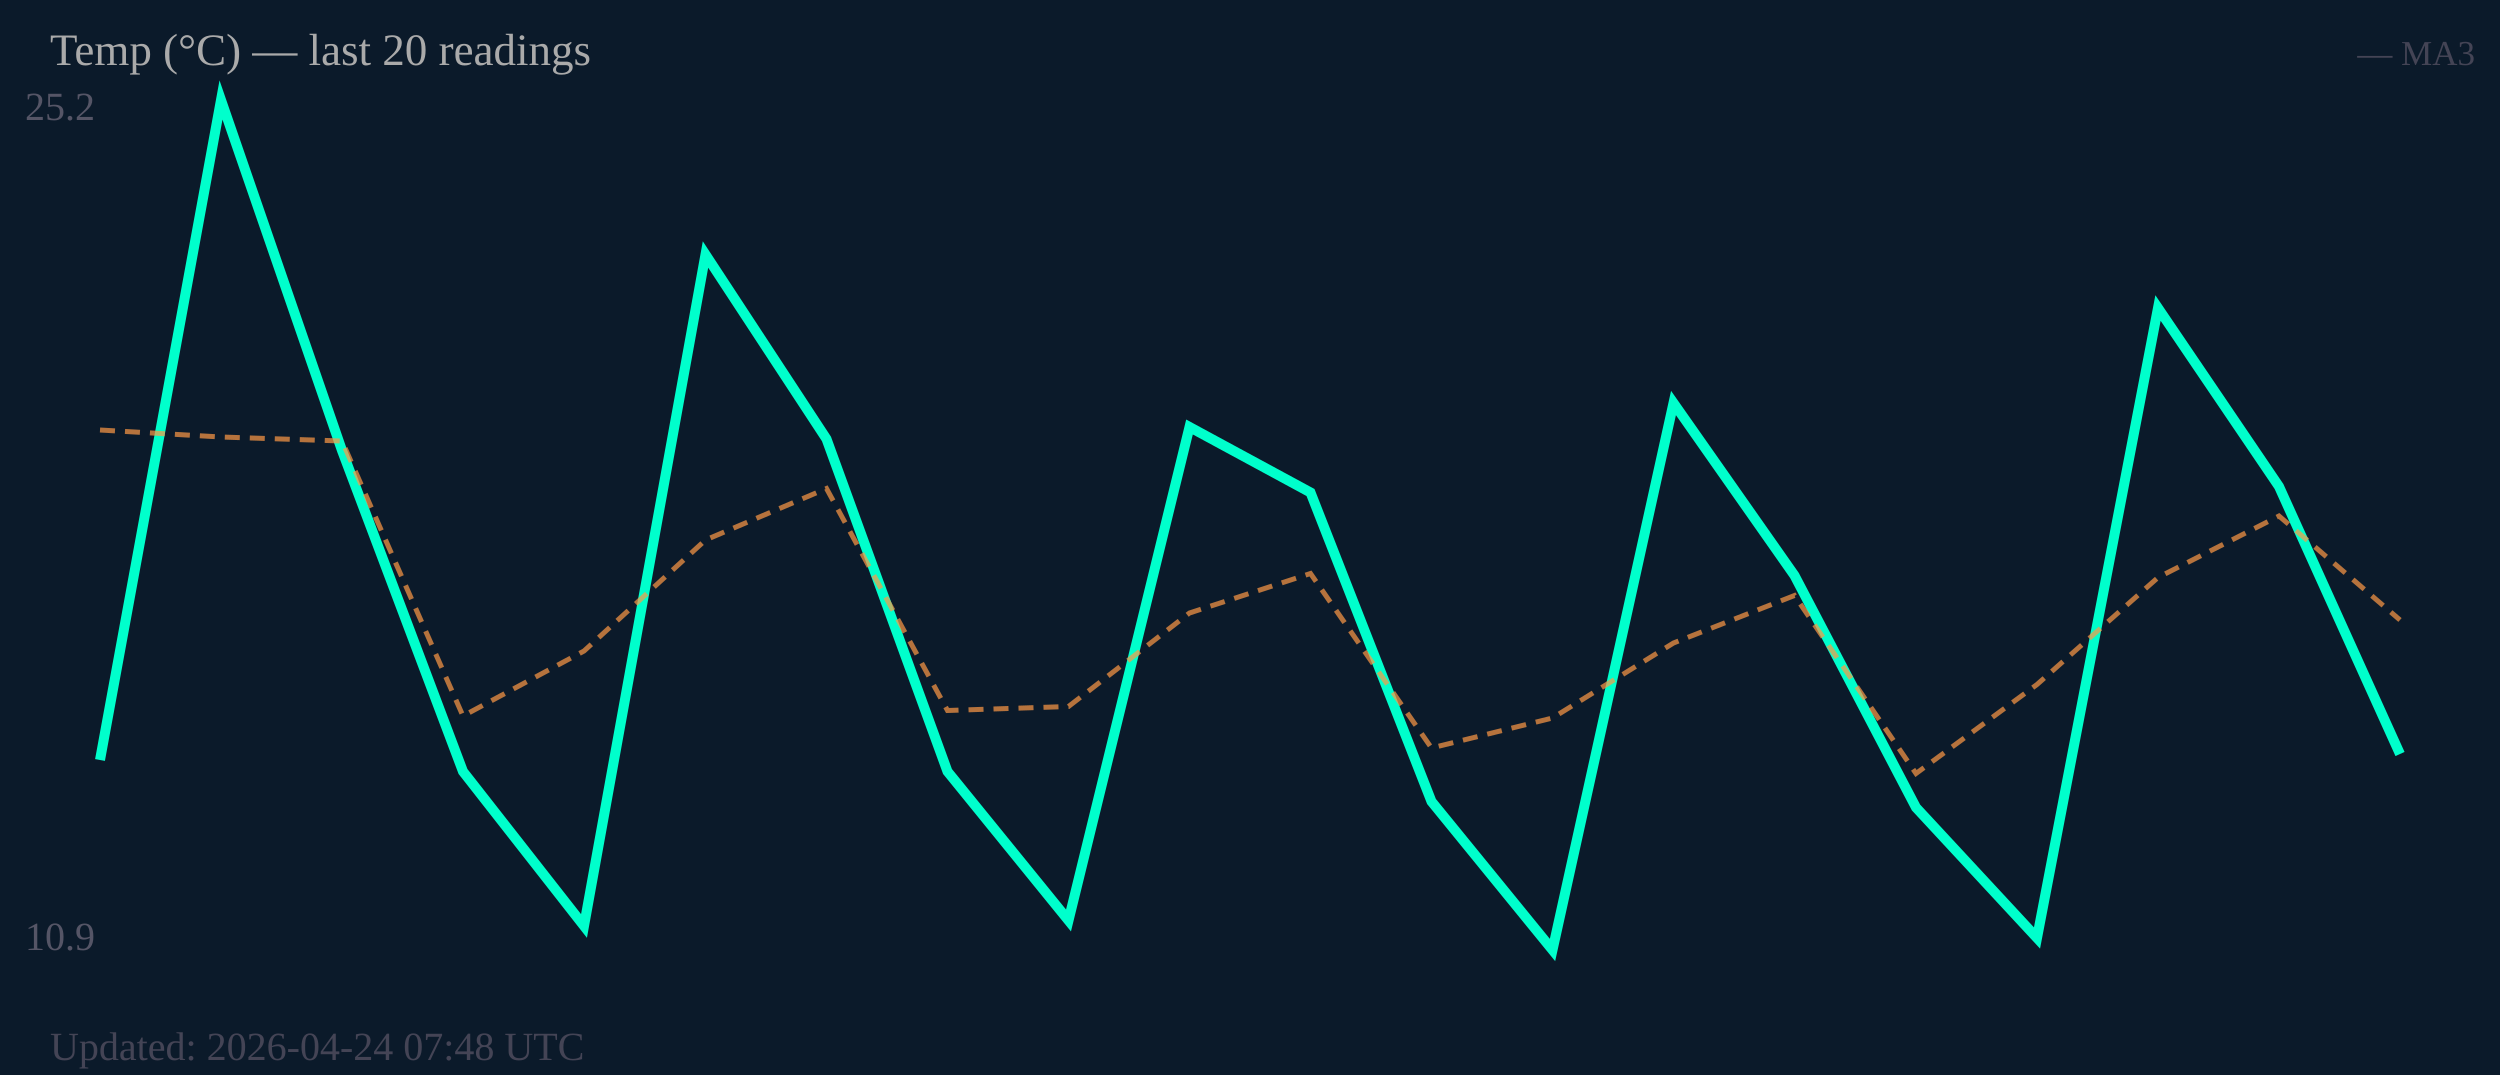
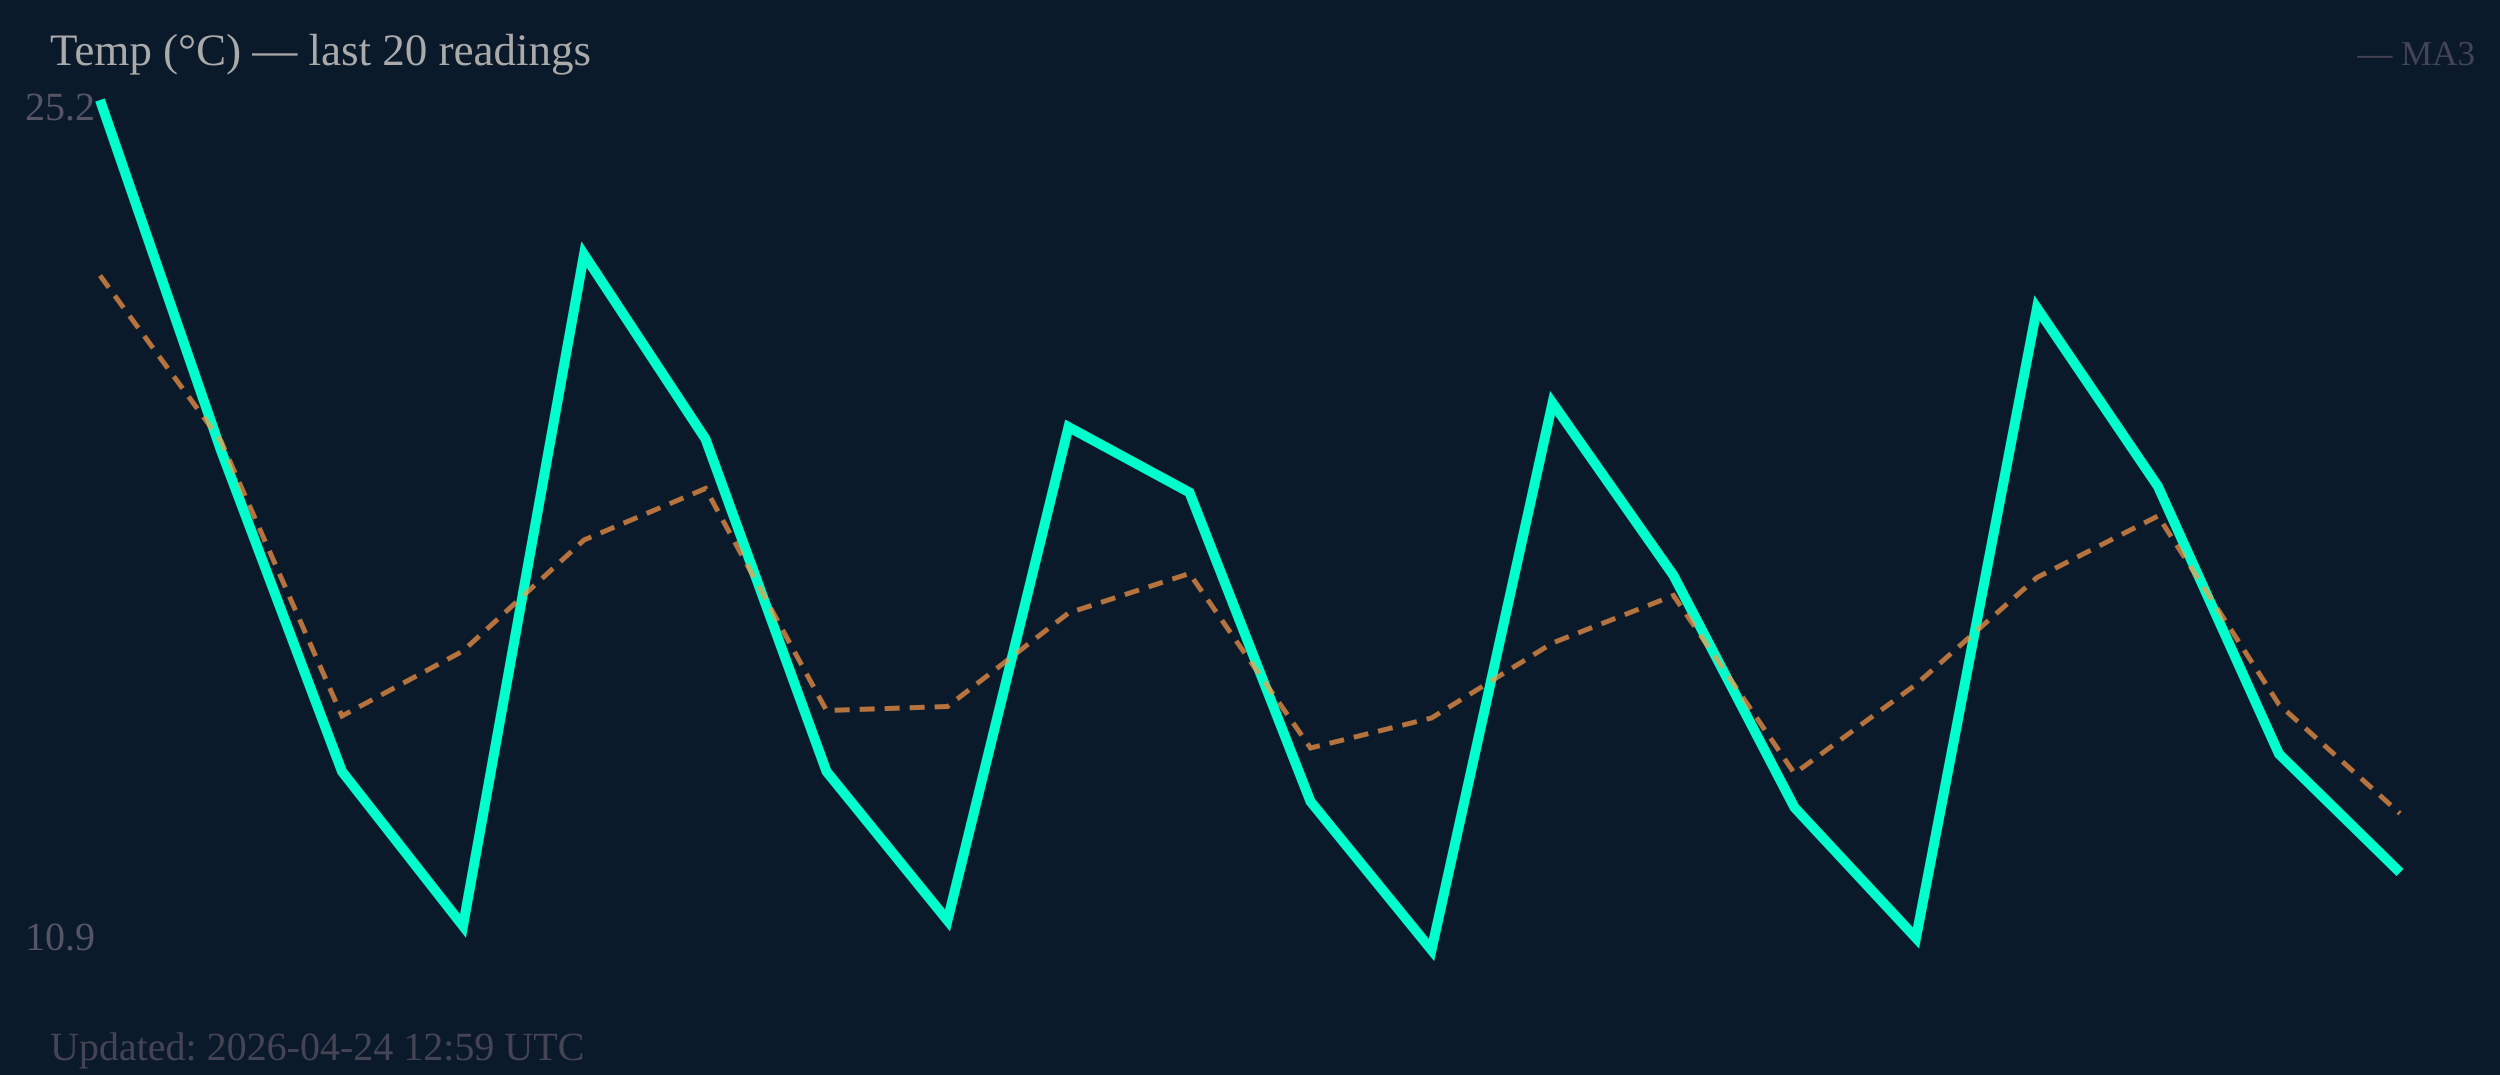
<svg xmlns="http://www.w3.org/2000/svg" width="500" height="215" viewBox="0 0 500 215">
  <rect width="500" height="215" fill="#0b1a2a" />
  <text x="5" y="24" font-size="8" fill="#556">25.2</text>
  <text x="5" y="190" font-size="8" fill="#556">10.9</text>
-   <polyline fill="none" stroke="#00ffcc" stroke-width="2" points="20.0,152.0 44.2,20.0 68.4,90.1 92.6,154.3 116.8,185.2 141.1,50.9 165.3,87.8 189.5,154.3 213.7,184.1 237.9,85.4 262.1,98.5 286.3,160.3 310.5,190.0 334.7,80.6 358.9,115.1 383.2,161.5 407.4,187.6 431.6,61.6 455.8,97.3 480.0,150.8" />
-   <polyline fill="none" stroke="#ff9944" stroke-width="1" stroke-dasharray="3,2" opacity="0.7" points="20.0,86.0 44.2,87.4 68.4,88.2 92.6,143.2 116.8,130.2 141.1,108.0 165.3,97.7 189.5,142.1 213.7,141.3 237.9,122.6 262.1,114.7 286.3,149.6 310.5,143.6 334.7,128.6 358.9,119.1 383.2,154.7 407.4,136.9 431.6,115.5 455.8,103.2 480.0,124.0" />
+   <polyline fill="none" stroke="#00ffcc" stroke-width="2" points="20.0,20.0 44.2,90.1 68.4,154.3 92.6,185.2 116.8,50.9 141.1,87.8 165.3,154.3 189.5,184.1 213.7,85.4 237.9,98.5 262.1,160.3 286.3,190.0 310.5,80.6 334.7,115.1 358.9,161.5 383.2,187.6 407.4,61.6 431.6,97.3 455.8,150.8 480.0,174.5" />
+   <polyline fill="none" stroke="#ff9944" stroke-width="1" stroke-dasharray="3,2" opacity="0.7" points="20.0,55.1 44.2,88.2 68.4,143.2 92.6,130.2 116.8,108.0 141.1,97.7 165.3,142.1 189.5,141.3 213.7,122.6 237.9,114.7 262.1,149.6 286.3,143.6 310.5,128.6 334.7,119.1 358.9,154.7 383.2,136.9 407.4,115.5 431.6,103.2 455.8,140.9 480.0,162.7" />
  <text x="10" y="13" font-size="9" fill="#aaa">Temp (°C) — last 20 readings</text>
  <text x="495" y="13" font-size="7" fill="#445" text-anchor="end">— MA3</text>
-   <text x="10" y="212" font-size="8" fill="#445">Updated: 2026-04-24 07:48 UTC</text>
+   <text x="10" y="212" font-size="8" fill="#445">Updated: 2026-04-24 12:59 UTC</text>
</svg>
